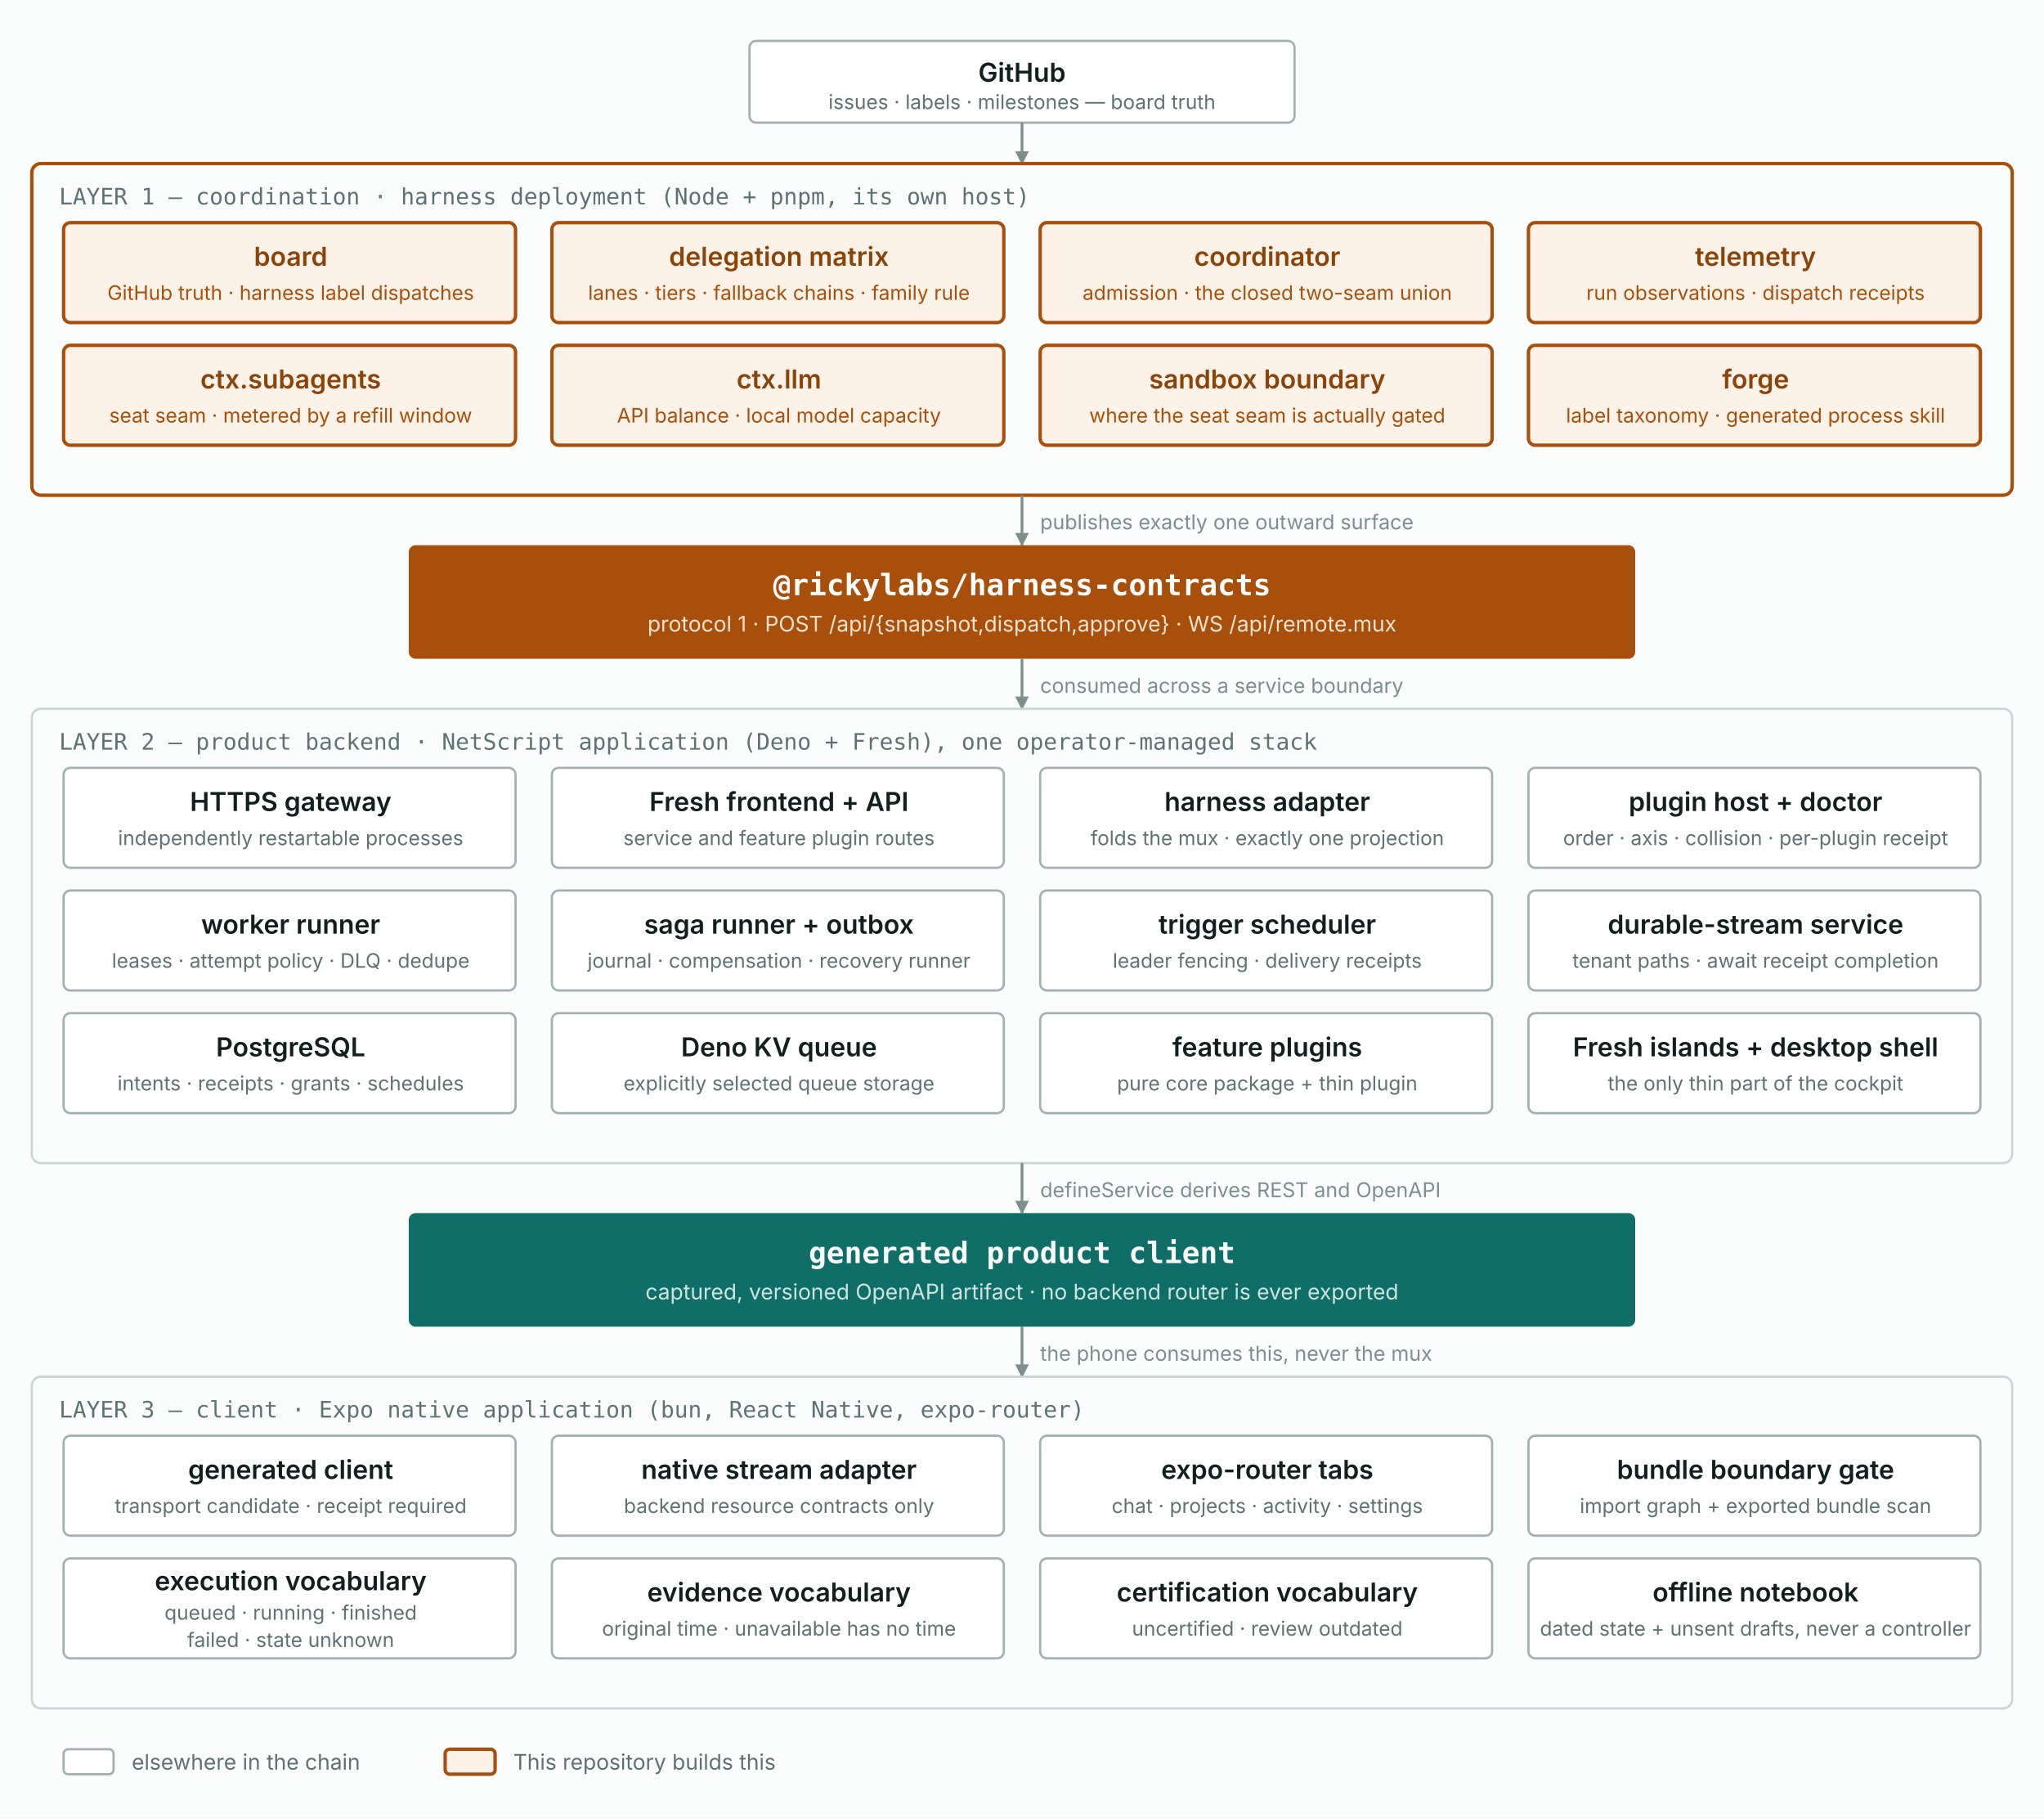
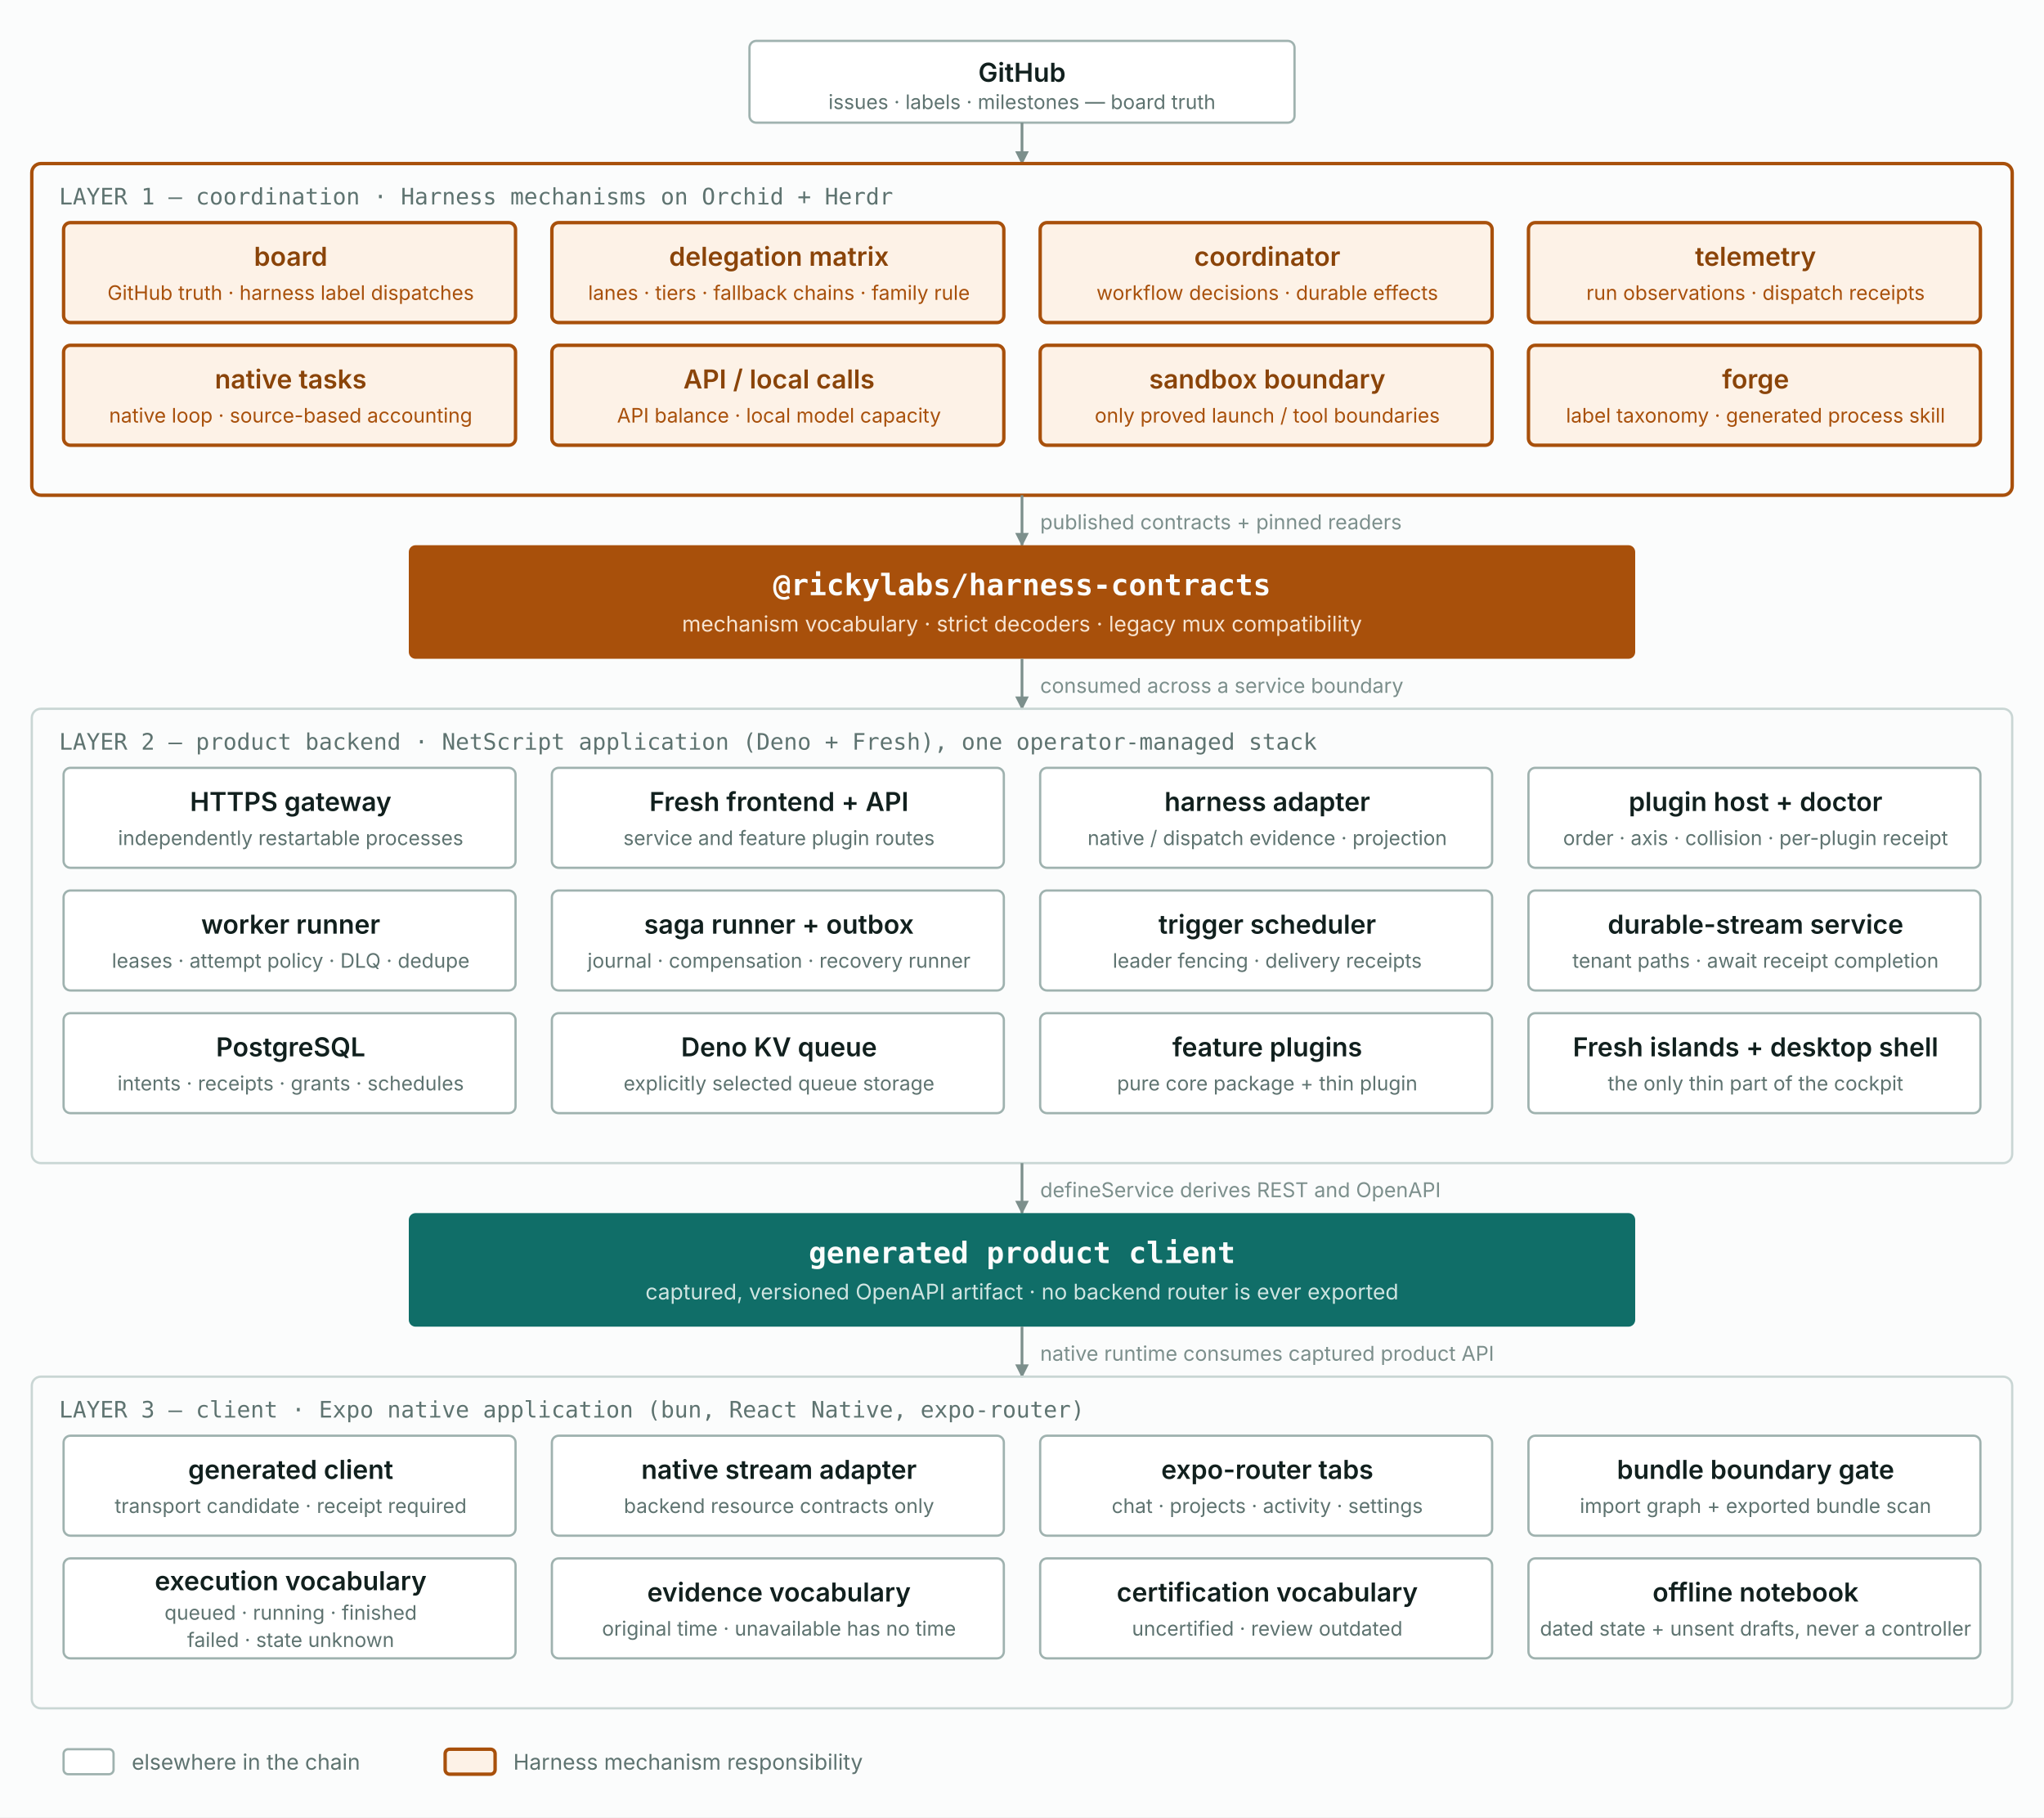
- <svg xmlns="http://www.w3.org/2000/svg" viewBox="0 0 900 800" width="900" height="800" role="img" aria-label="Three-layer architecture. GitHub is board truth. Layer 1, coordination, publishes one contracts package. Layer 2, the product backend, consumes it and derives a generated client. Layer 3, the native client, consumes that generated client. Layer 1 and the contracts package are highlighted as this repository build scope.">
+ <svg xmlns="http://www.w3.org/2000/svg" viewBox="0 0 900 800" width="900" height="800" role="img" aria-label="Three-layer architecture. GitHub is board truth. Layer 1, coordination, publishes one contracts package. Layer 2, the product backend, consumes it and derives a generated client. Layer 3, the native client, consumes that generated client. Layer 1 and contracts show Harness mechanism responsibilities; dispatch and terminal control are external Orchid and Herdr boundaries.">
  <style>
    .bg    { fill: #FBFCFC; }
    .band  { fill: none; stroke: #C9D6D4; stroke-width: 1; }
    .node rect { fill: #FFFFFF; stroke: #9FB2AF; stroke-width: 1; }
    .node .t   { fill: #11201E; font: 600 11.5px system-ui, -apple-system, "Segoe UI", sans-serif; }
    .node .s   { fill: #5E7370; font: 400 8.8px system-ui, -apple-system, "Segoe UI", sans-serif; }
    .carrier rect { fill: #106E68; stroke: none; }
    .carrier .t   { fill: #FBFCFC; font: 700 13px ui-monospace, Menlo, Consolas, monospace; }
    .carrier .s   { fill: #CFE4E1; font: 400 9.5px system-ui, -apple-system, "Segoe UI", sans-serif; }
    .lbl   { fill: #5E7370; font: 400 10px ui-monospace, Menlo, Consolas, monospace; }
    .edge  { stroke: #7C8F8C; stroke-width: 1.2; fill: none; }
    .cap   { fill: #7C8F8C; font: 400 9px system-ui, -apple-system, "Segoe UI", sans-serif; }
    .lg    { fill: #5E7370; font: 400 9.5px system-ui, -apple-system, "Segoe UI", sans-serif; }
    /* --- build scope for this repository --- */
    #n-board rect, #n-matrix rect, #n-coord rect, #n-telemetry rect, #n-subagents rect, #n-llm rect, #n-sandbox rect, #n-forge rect { fill: #FDF2E7; stroke: #A8500B; stroke-width: 1.5; }
    #n-board .t, #n-matrix .t, #n-coord .t, #n-telemetry .t, #n-subagents .t, #n-llm .t, #n-sandbox .t, #n-forge .t { fill: #8A4409; }
    #n-board .s, #n-matrix .s, #n-coord .s, #n-telemetry .s, #n-subagents .s, #n-llm .s, #n-sandbox .s, #n-forge .s { fill: #A8500B; }
    #band1 { stroke: #A8500B; stroke-width: 1.5; }
    #n-carrier1 rect { fill: #A8500B; }
    #n-carrier1 .s { fill: #F7E3D0; }
  </style>
  <defs>
    <marker id="a" viewBox="0 0 10 10" refX="9" refY="5" markerWidth="5" markerHeight="5" orient="auto-start-reverse">
      <path d="M0 0 L10 5 L0 10 z" fill="#7C8F8C" />
    </marker>
    <marker id="ao" viewBox="0 0 10 10" refX="9" refY="5" markerWidth="5" markerHeight="5" orient="auto-start-reverse">
      <path d="M0 0 L10 5 L0 10 z" fill="#A8500B" />
    </marker>
  </defs>
  <rect class="bg" x="0" y="0" width="900" height="800" />
  <g class="node" id="n-github">
    <rect x="330" y="18" width="240" height="36" rx="3" />
    <text class="t" x="450" y="36" text-anchor="middle">GitHub</text>
    <text class="s" x="450" y="48" text-anchor="middle">issues · labels · milestones — board truth</text>
  </g>
  <line class="edge" x1="450" y1="54" x2="450" y2="72" marker-end="url(#a)" />
  <rect class="band" id="band1" x="14" y="72" width="872" height="146" rx="4" />
-   <text class="lbl" x="26" y="90">LAYER 1 — coordination · harness deployment (Node + pnpm, its own host)</text>
+   <text class="lbl" x="26" y="90">LAYER 1 — coordination · Harness mechanisms on Orchid + Herdr</text>
  <g class="node" id="n-board">
    <rect x="28" y="98" width="199" height="44" rx="3" />
    <text class="t" x="128" y="117" text-anchor="middle">board</text>
    <text class="s" x="128" y="132" text-anchor="middle">GitHub truth · harness label dispatches</text>
  </g>
  <g class="node" id="n-matrix">
    <rect x="243" y="98" width="199" height="44" rx="3" />
    <text class="t" x="343" y="117" text-anchor="middle">delegation matrix</text>
    <text class="s" x="343" y="132" text-anchor="middle">lanes · tiers · fallback chains · family rule</text>
  </g>
  <g class="node" id="n-coord">
    <rect x="458" y="98" width="199" height="44" rx="3" />
    <text class="t" x="558" y="117" text-anchor="middle">coordinator</text>
-     <text class="s" x="558" y="132" text-anchor="middle">admission · the closed two-seam union</text>
+     <text class="s" x="558" y="132" text-anchor="middle">workflow decisions · durable effects</text>
  </g>
  <g class="node" id="n-telemetry">
    <rect x="673" y="98" width="199" height="44" rx="3" />
    <text class="t" x="773" y="117" text-anchor="middle">telemetry</text>
    <text class="s" x="773" y="132" text-anchor="middle">run observations · dispatch receipts</text>
  </g>
  <g class="node" id="n-subagents">
    <rect x="28" y="152" width="199" height="44" rx="3" />
-     <text class="t" x="128" y="171" text-anchor="middle">ctx.subagents</text>
-     <text class="s" x="128" y="186" text-anchor="middle">seat seam · metered by a refill window</text>
+     <text class="t" x="128" y="171" text-anchor="middle">native tasks</text>
+     <text class="s" x="128" y="186" text-anchor="middle">native loop · source-based accounting</text>
  </g>
  <g class="node" id="n-llm">
    <rect x="243" y="152" width="199" height="44" rx="3" />
-     <text class="t" x="343" y="171" text-anchor="middle">ctx.llm</text>
+     <text class="t" x="343" y="171" text-anchor="middle">API / local calls</text>
    <text class="s" x="343" y="186" text-anchor="middle">API balance · local model capacity</text>
  </g>
  <g class="node" id="n-sandbox">
    <rect x="458" y="152" width="199" height="44" rx="3" />
    <text class="t" x="558" y="171" text-anchor="middle">sandbox boundary</text>
-     <text class="s" x="558" y="186" text-anchor="middle">where the seat seam is actually gated</text>
+     <text class="s" x="558" y="186" text-anchor="middle">only proved launch / tool boundaries</text>
  </g>
  <g class="node" id="n-forge">
    <rect x="673" y="152" width="199" height="44" rx="3" />
    <text class="t" x="773" y="171" text-anchor="middle">forge</text>
    <text class="s" x="773" y="186" text-anchor="middle">label taxonomy · generated process skill</text>
  </g>
  <line class="edge" x1="450" y1="218" x2="450" y2="240" marker-end="url(#a)" />
-   <text class="cap" x="458" y="233">publishes exactly one outward surface</text>
+   <text class="cap" x="458" y="233">published contracts + pinned readers</text>
  <g class="carrier" id="n-carrier1">
    <rect x="180" y="240" width="540" height="50" rx="3" />
    <text class="t" x="450" y="262" text-anchor="middle">@rickylabs/harness-contracts</text>
-     <text class="s" x="450" y="278" text-anchor="middle">protocol 1 · POST /api/{snapshot,dispatch,approve} · WS /api/remote.mux</text>
+     <text class="s" x="450" y="278" text-anchor="middle">mechanism vocabulary · strict decoders · legacy mux compatibility</text>
  </g>
  <line class="edge" x1="450" y1="290" x2="450" y2="312" marker-end="url(#a)" />
  <text class="cap" x="458" y="305">consumed across a service boundary</text>
  <rect class="band" id="band2" x="14" y="312" width="872" height="200" rx="4" />
  <text class="lbl" x="26" y="330">LAYER 2 — product backend · NetScript application (Deno + Fresh), one operator-managed stack</text>
  <g class="node" id="n-gateway">
    <rect x="28" y="338" width="199" height="44" rx="3" />
    <text class="t" x="128" y="357" text-anchor="middle">HTTPS gateway</text>
    <text class="s" x="128" y="372" text-anchor="middle">independently restartable processes</text>
  </g>
  <g class="node" id="n-fresh">
    <rect x="243" y="338" width="199" height="44" rx="3" />
    <text class="t" x="343" y="357" text-anchor="middle">Fresh frontend + API</text>
    <text class="s" x="343" y="372" text-anchor="middle">service and feature plugin routes</text>
  </g>
  <g class="node" id="n-adapter">
    <rect x="458" y="338" width="199" height="44" rx="3" />
    <text class="t" x="558" y="357" text-anchor="middle">harness adapter</text>
-     <text class="s" x="558" y="372" text-anchor="middle">folds the mux · exactly one projection</text>
+     <text class="s" x="558" y="372" text-anchor="middle">native / dispatch evidence · projection</text>
  </g>
  <g class="node" id="n-plugins">
    <rect x="673" y="338" width="199" height="44" rx="3" />
    <text class="t" x="773" y="357" text-anchor="middle">plugin host + doctor</text>
    <text class="s" x="773" y="372" text-anchor="middle">order · axis · collision · per-plugin receipt</text>
  </g>
  <g class="node" id="n-workers">
    <rect x="28" y="392" width="199" height="44" rx="3" />
    <text class="t" x="128" y="411" text-anchor="middle">worker runner</text>
    <text class="s" x="128" y="426" text-anchor="middle">leases · attempt policy · DLQ · dedupe</text>
  </g>
  <g class="node" id="n-sagas">
    <rect x="243" y="392" width="199" height="44" rx="3" />
    <text class="t" x="343" y="411" text-anchor="middle">saga runner + outbox</text>
    <text class="s" x="343" y="426" text-anchor="middle">journal · compensation · recovery runner</text>
  </g>
  <g class="node" id="n-triggers">
    <rect x="458" y="392" width="199" height="44" rx="3" />
    <text class="t" x="558" y="411" text-anchor="middle">trigger scheduler</text>
    <text class="s" x="558" y="426" text-anchor="middle">leader fencing · delivery receipts</text>
  </g>
  <g class="node" id="n-streams">
    <rect x="673" y="392" width="199" height="44" rx="3" />
    <text class="t" x="773" y="411" text-anchor="middle">durable-stream service</text>
    <text class="s" x="773" y="426" text-anchor="middle">tenant paths · await receipt completion</text>
  </g>
  <g class="node" id="n-postgres">
    <rect x="28" y="446" width="199" height="44" rx="3" />
    <text class="t" x="128" y="465" text-anchor="middle">PostgreSQL</text>
    <text class="s" x="128" y="480" text-anchor="middle">intents · receipts · grants · schedules</text>
  </g>
  <g class="node" id="n-kv">
    <rect x="243" y="446" width="199" height="44" rx="3" />
    <text class="t" x="343" y="465" text-anchor="middle">Deno KV queue</text>
    <text class="s" x="343" y="480" text-anchor="middle">explicitly selected queue storage</text>
  </g>
  <g class="node" id="n-features">
    <rect x="458" y="446" width="199" height="44" rx="3" />
    <text class="t" x="558" y="465" text-anchor="middle">feature plugins</text>
    <text class="s" x="558" y="480" text-anchor="middle">pure core package + thin plugin</text>
  </g>
  <g class="node" id="n-shell">
    <rect x="673" y="446" width="199" height="44" rx="3" />
    <text class="t" x="773" y="465" text-anchor="middle">Fresh islands + desktop shell</text>
    <text class="s" x="773" y="480" text-anchor="middle">the only thin part of the cockpit</text>
  </g>
  <line class="edge" x1="450" y1="512" x2="450" y2="534" marker-end="url(#a)" />
  <text class="cap" x="458" y="527">defineService derives REST and OpenAPI</text>
  <g class="carrier" id="n-carrier2">
    <rect x="180" y="534" width="540" height="50" rx="3" />
    <text class="t" x="450" y="556" text-anchor="middle">generated product client</text>
    <text class="s" x="450" y="572" text-anchor="middle">captured, versioned OpenAPI artifact · no backend router is ever exported</text>
  </g>
  <line class="edge" x1="450" y1="584" x2="450" y2="606" marker-end="url(#a)" />
-   <text class="cap" x="458" y="599">the phone consumes this, never the mux</text>
+   <text class="cap" x="458" y="599">native runtime consumes captured product API</text>
  <rect class="band" id="band3" x="14" y="606" width="872" height="146" rx="4" />
  <text class="lbl" x="26" y="624">LAYER 3 — client · Expo native application (bun, React Native, expo-router)</text>
  <g class="node" id="n-client">
    <rect x="28" y="632" width="199" height="44" rx="3" />
    <text class="t" x="128" y="651" text-anchor="middle">generated client</text>
    <text class="s" x="128" y="666" text-anchor="middle">transport candidate · receipt required</text>
  </g>
  <g class="node" id="n-stream">
    <rect x="243" y="632" width="199" height="44" rx="3" />
    <text class="t" x="343" y="651" text-anchor="middle">native stream adapter</text>
    <text class="s" x="343" y="666" text-anchor="middle">backend resource contracts only</text>
  </g>
  <g class="node" id="n-tabs">
    <rect x="458" y="632" width="199" height="44" rx="3" />
    <text class="t" x="558" y="651" text-anchor="middle">expo-router tabs</text>
    <text class="s" x="558" y="666" text-anchor="middle">chat · projects · activity · settings</text>
  </g>
  <g class="node" id="n-boundary">
    <rect x="673" y="632" width="199" height="44" rx="3" />
    <text class="t" x="773" y="651" text-anchor="middle">bundle boundary gate</text>
    <text class="s" x="773" y="666" text-anchor="middle">import graph + exported bundle scan</text>
  </g>
  <g class="node" id="n-exec">
    <rect x="28" y="686" width="199" height="44" rx="3" />
    <text class="t" x="128" y="700" text-anchor="middle">execution vocabulary</text>
    <text class="s" x="128" y="713" text-anchor="middle">queued · running · finished</text>
    <text class="s" x="128" y="725" text-anchor="middle">failed · state unknown</text>
  </g>
  <g class="node" id="n-evidence">
    <rect x="243" y="686" width="199" height="44" rx="3" />
    <text class="t" x="343" y="705" text-anchor="middle">evidence vocabulary</text>
    <text class="s" x="343" y="720" text-anchor="middle">original time · unavailable has no time</text>
  </g>
  <g class="node" id="n-cert">
    <rect x="458" y="686" width="199" height="44" rx="3" />
    <text class="t" x="558" y="705" text-anchor="middle">certification vocabulary</text>
    <text class="s" x="558" y="720" text-anchor="middle">uncertified · review outdated</text>
  </g>
  <g class="node" id="n-offline">
    <rect x="673" y="686" width="199" height="44" rx="3" />
    <text class="t" x="773" y="705" text-anchor="middle">offline notebook</text>
    <text class="s" x="773" y="720" text-anchor="middle">dated state + unsent drafts, never a controller</text>
  </g>
  <rect x="28" y="770" width="22" height="11" rx="2" fill="#FFFFFF" stroke="#9FB2AF" />
  <text class="lg" x="58" y="779">elsewhere in the chain</text>
  <rect x="196" y="770" width="22" height="11" rx="2" fill="#FDF2E7" stroke="#A8500B" stroke-width="1.5" />
-   <text class="lg" x="226" y="779" fill="#A8500B">This repository builds this</text>
+   <text class="lg" x="226" y="779" fill="#A8500B">Harness mechanism responsibility</text>
</svg>
